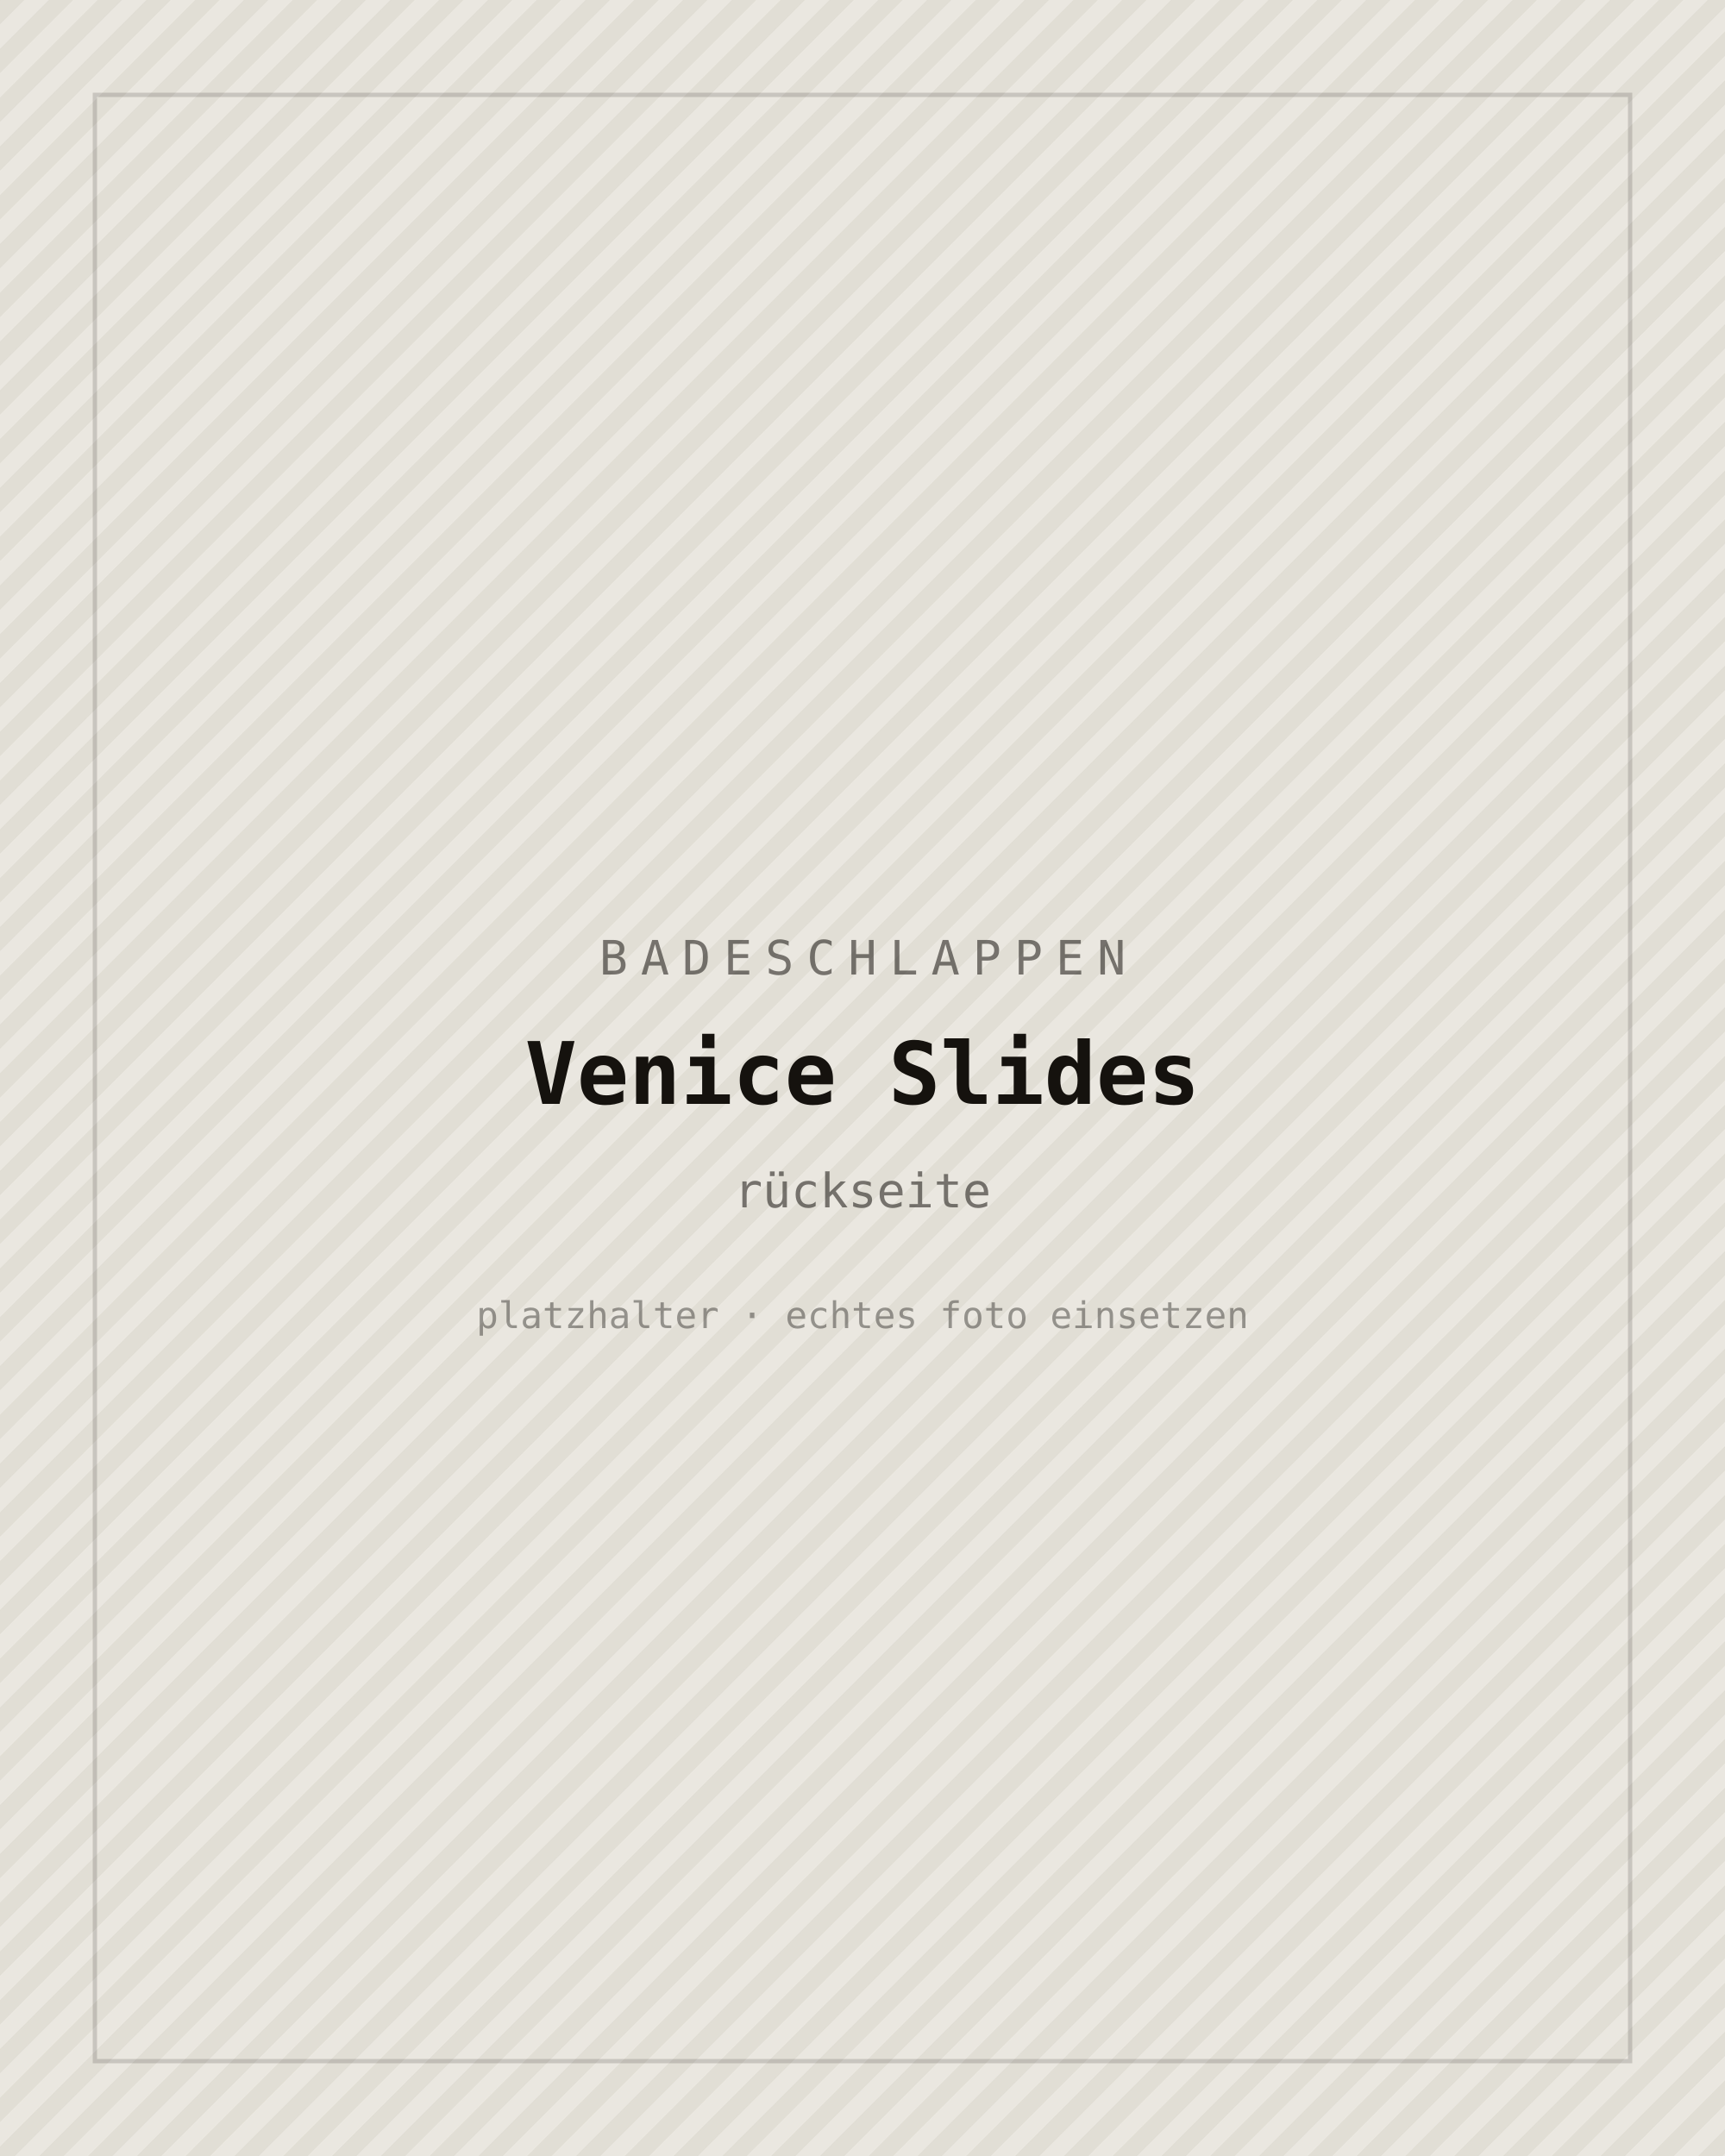
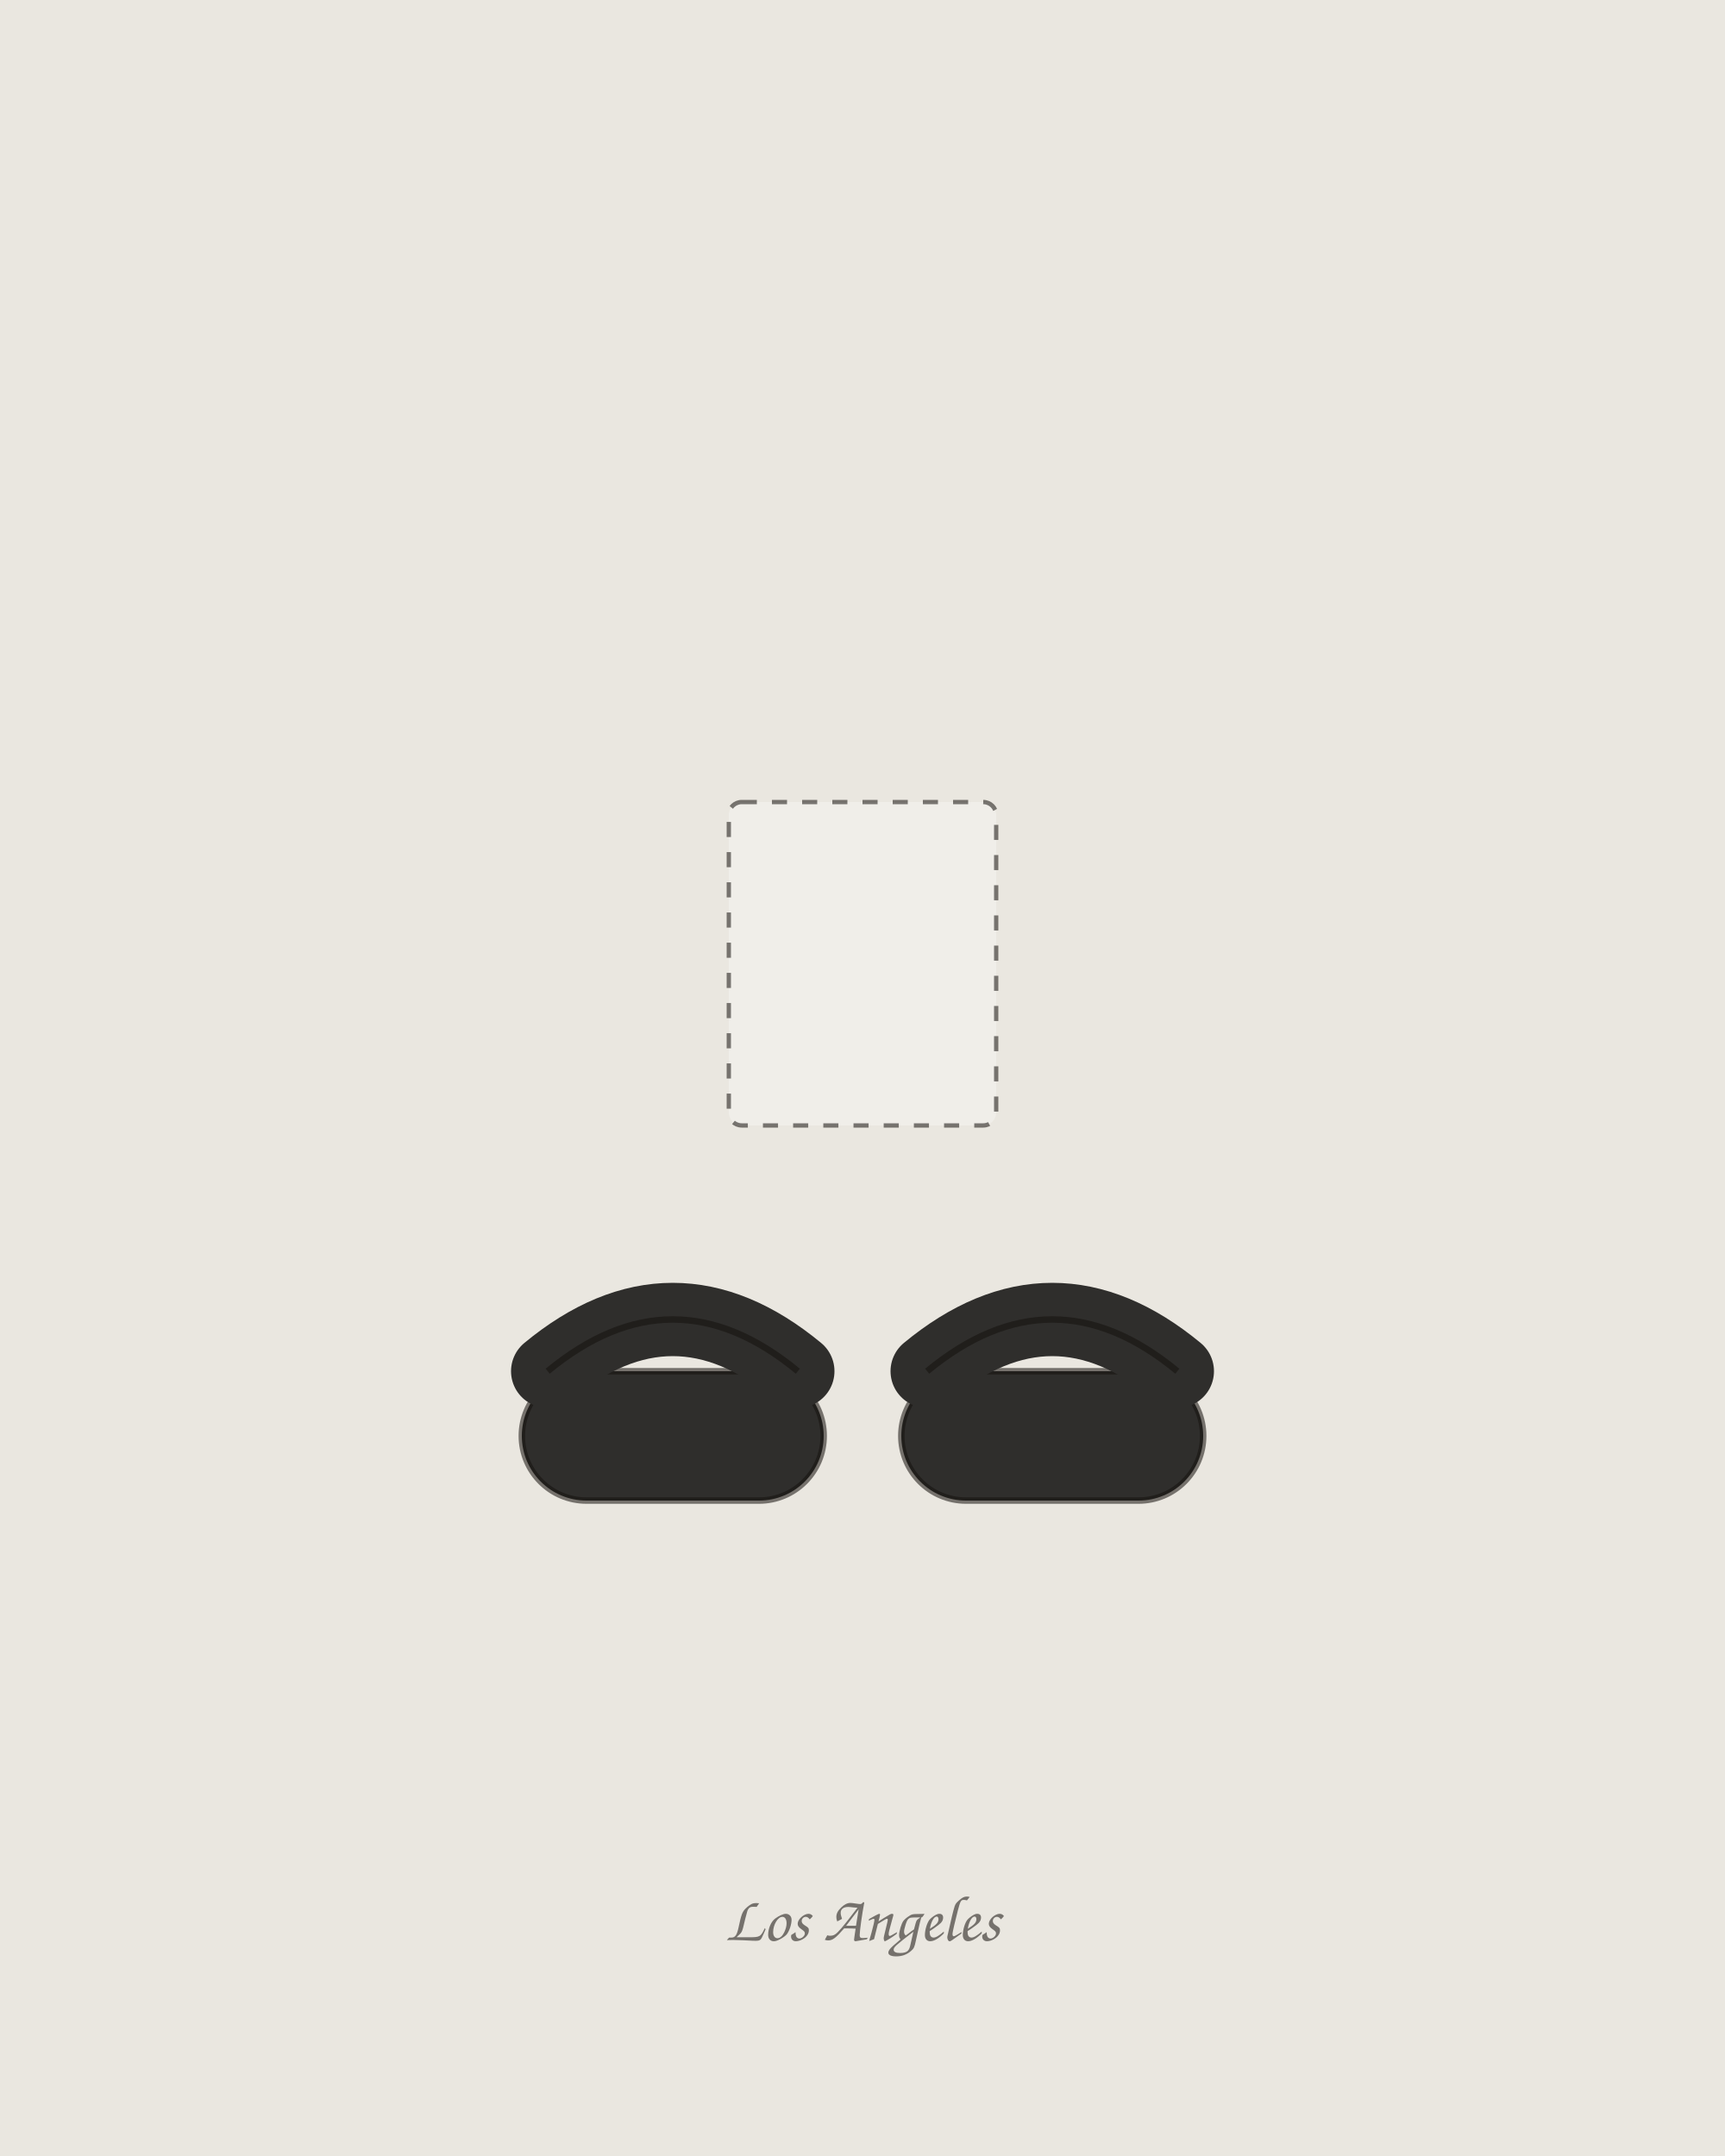
<svg xmlns="http://www.w3.org/2000/svg" viewBox="0 0 800 1000" width="800" height="1000">
-   <defs>
-     <pattern id="s" width="16" height="16" patternUnits="userSpaceOnUse" patternTransform="rotate(45)">
-       <rect width="16" height="16" fill="#eae7e0" />
-       <rect width="8" height="16" fill="#e1ded5" />
-     </pattern>
-   </defs>
-   <rect width="800" height="1000" fill="url(#s)" />
-   <rect x="44" y="44" width="712" height="912" fill="none" stroke="#15120e" stroke-opacity="0.16" stroke-width="2" />
-   <text x="400" y="452" text-anchor="middle" font-family="'Space Mono',monospace" font-size="22" letter-spacing="6" fill="#15120e" opacity="0.55">BADESCHLAPPEN</text>
-   <text x="400" y="512" text-anchor="middle" font-family="'Space Mono',monospace" font-weight="700" font-size="40" fill="#15120e">Venice Slides</text>
-   <text x="400" y="560" text-anchor="middle" font-family="'Space Mono',monospace" font-size="22" fill="#15120e" opacity="0.55">rückseite</text>
-   <text x="400" y="616" text-anchor="middle" font-family="'Space Mono',monospace" font-size="17" fill="#15120e" opacity="0.4">platzhalter · echtes foto einsetzen</text>
+   <rect width="800" height="1000" fill="#eae7e0" />
+   <rect x="242" y="636" width="140" height="60" rx="30" fill="#2f2e2c" stroke="rgba(20,18,14,.55)" stroke-width="3" />
+   <path d="M254 636 q58 -48 116 0" fill="none" stroke="#2f2e2c" stroke-width="34" stroke-linecap="round" />
+   <path d="M254 636 q58 -48 116 0" fill="none" stroke="rgba(20,18,14,.55)" stroke-width="3" />
+   <rect x="418" y="636" width="140" height="60" rx="30" fill="#2f2e2c" stroke="rgba(20,18,14,.55)" stroke-width="3" />
+   <path d="M430 636 q58 -48 116 0" fill="none" stroke="#2f2e2c" stroke-width="34" stroke-linecap="round" />
+   <path d="M430 636 q58 -48 116 0" fill="none" stroke="rgba(20,18,14,.55)" stroke-width="3" />
+   <rect x="338" y="372" width="124" height="150" rx="6" fill="rgba(255,255,255,.30)" />
+   <rect x="338" y="372" width="124" height="150" rx="6" fill="none" stroke="rgba(20,18,14,.55)" stroke-width="2" stroke-dasharray="7 7" />
+   <text x="400" y="900" text-anchor="middle" font-family="'Permanent Marker',cursive" font-size="30" fill="rgba(20,18,14,.55)">Los Angeles</text>
</svg>
